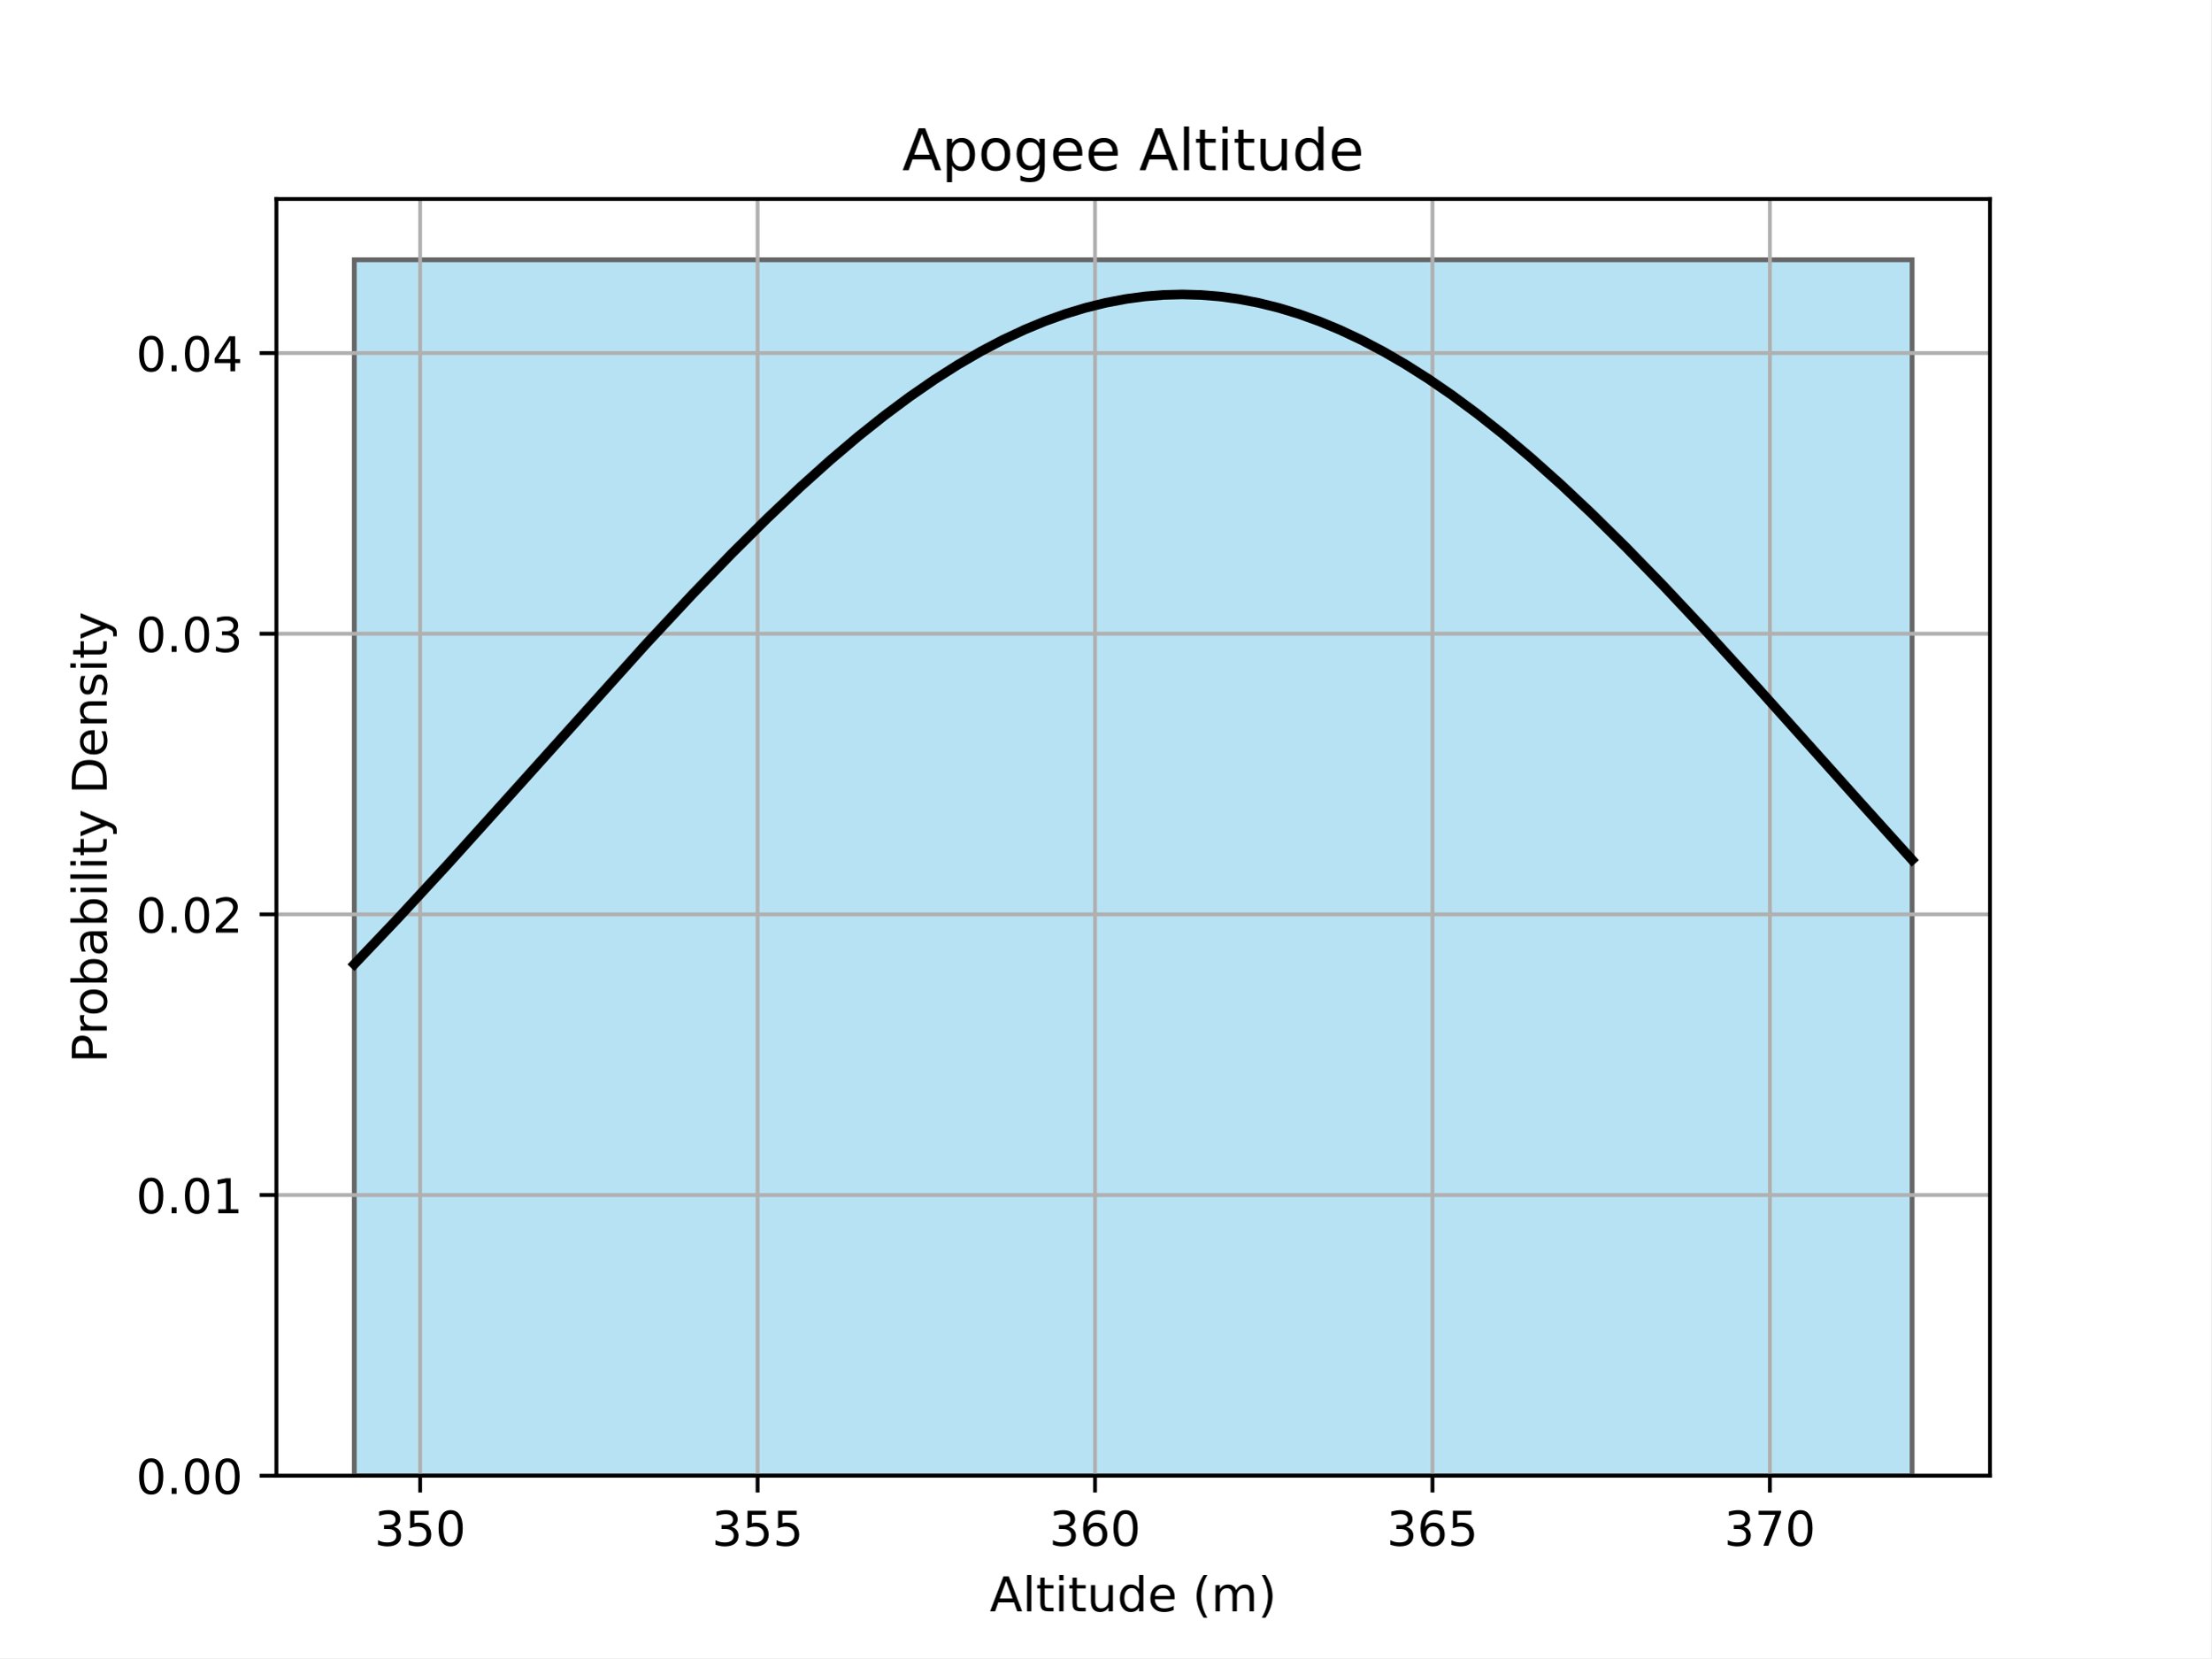
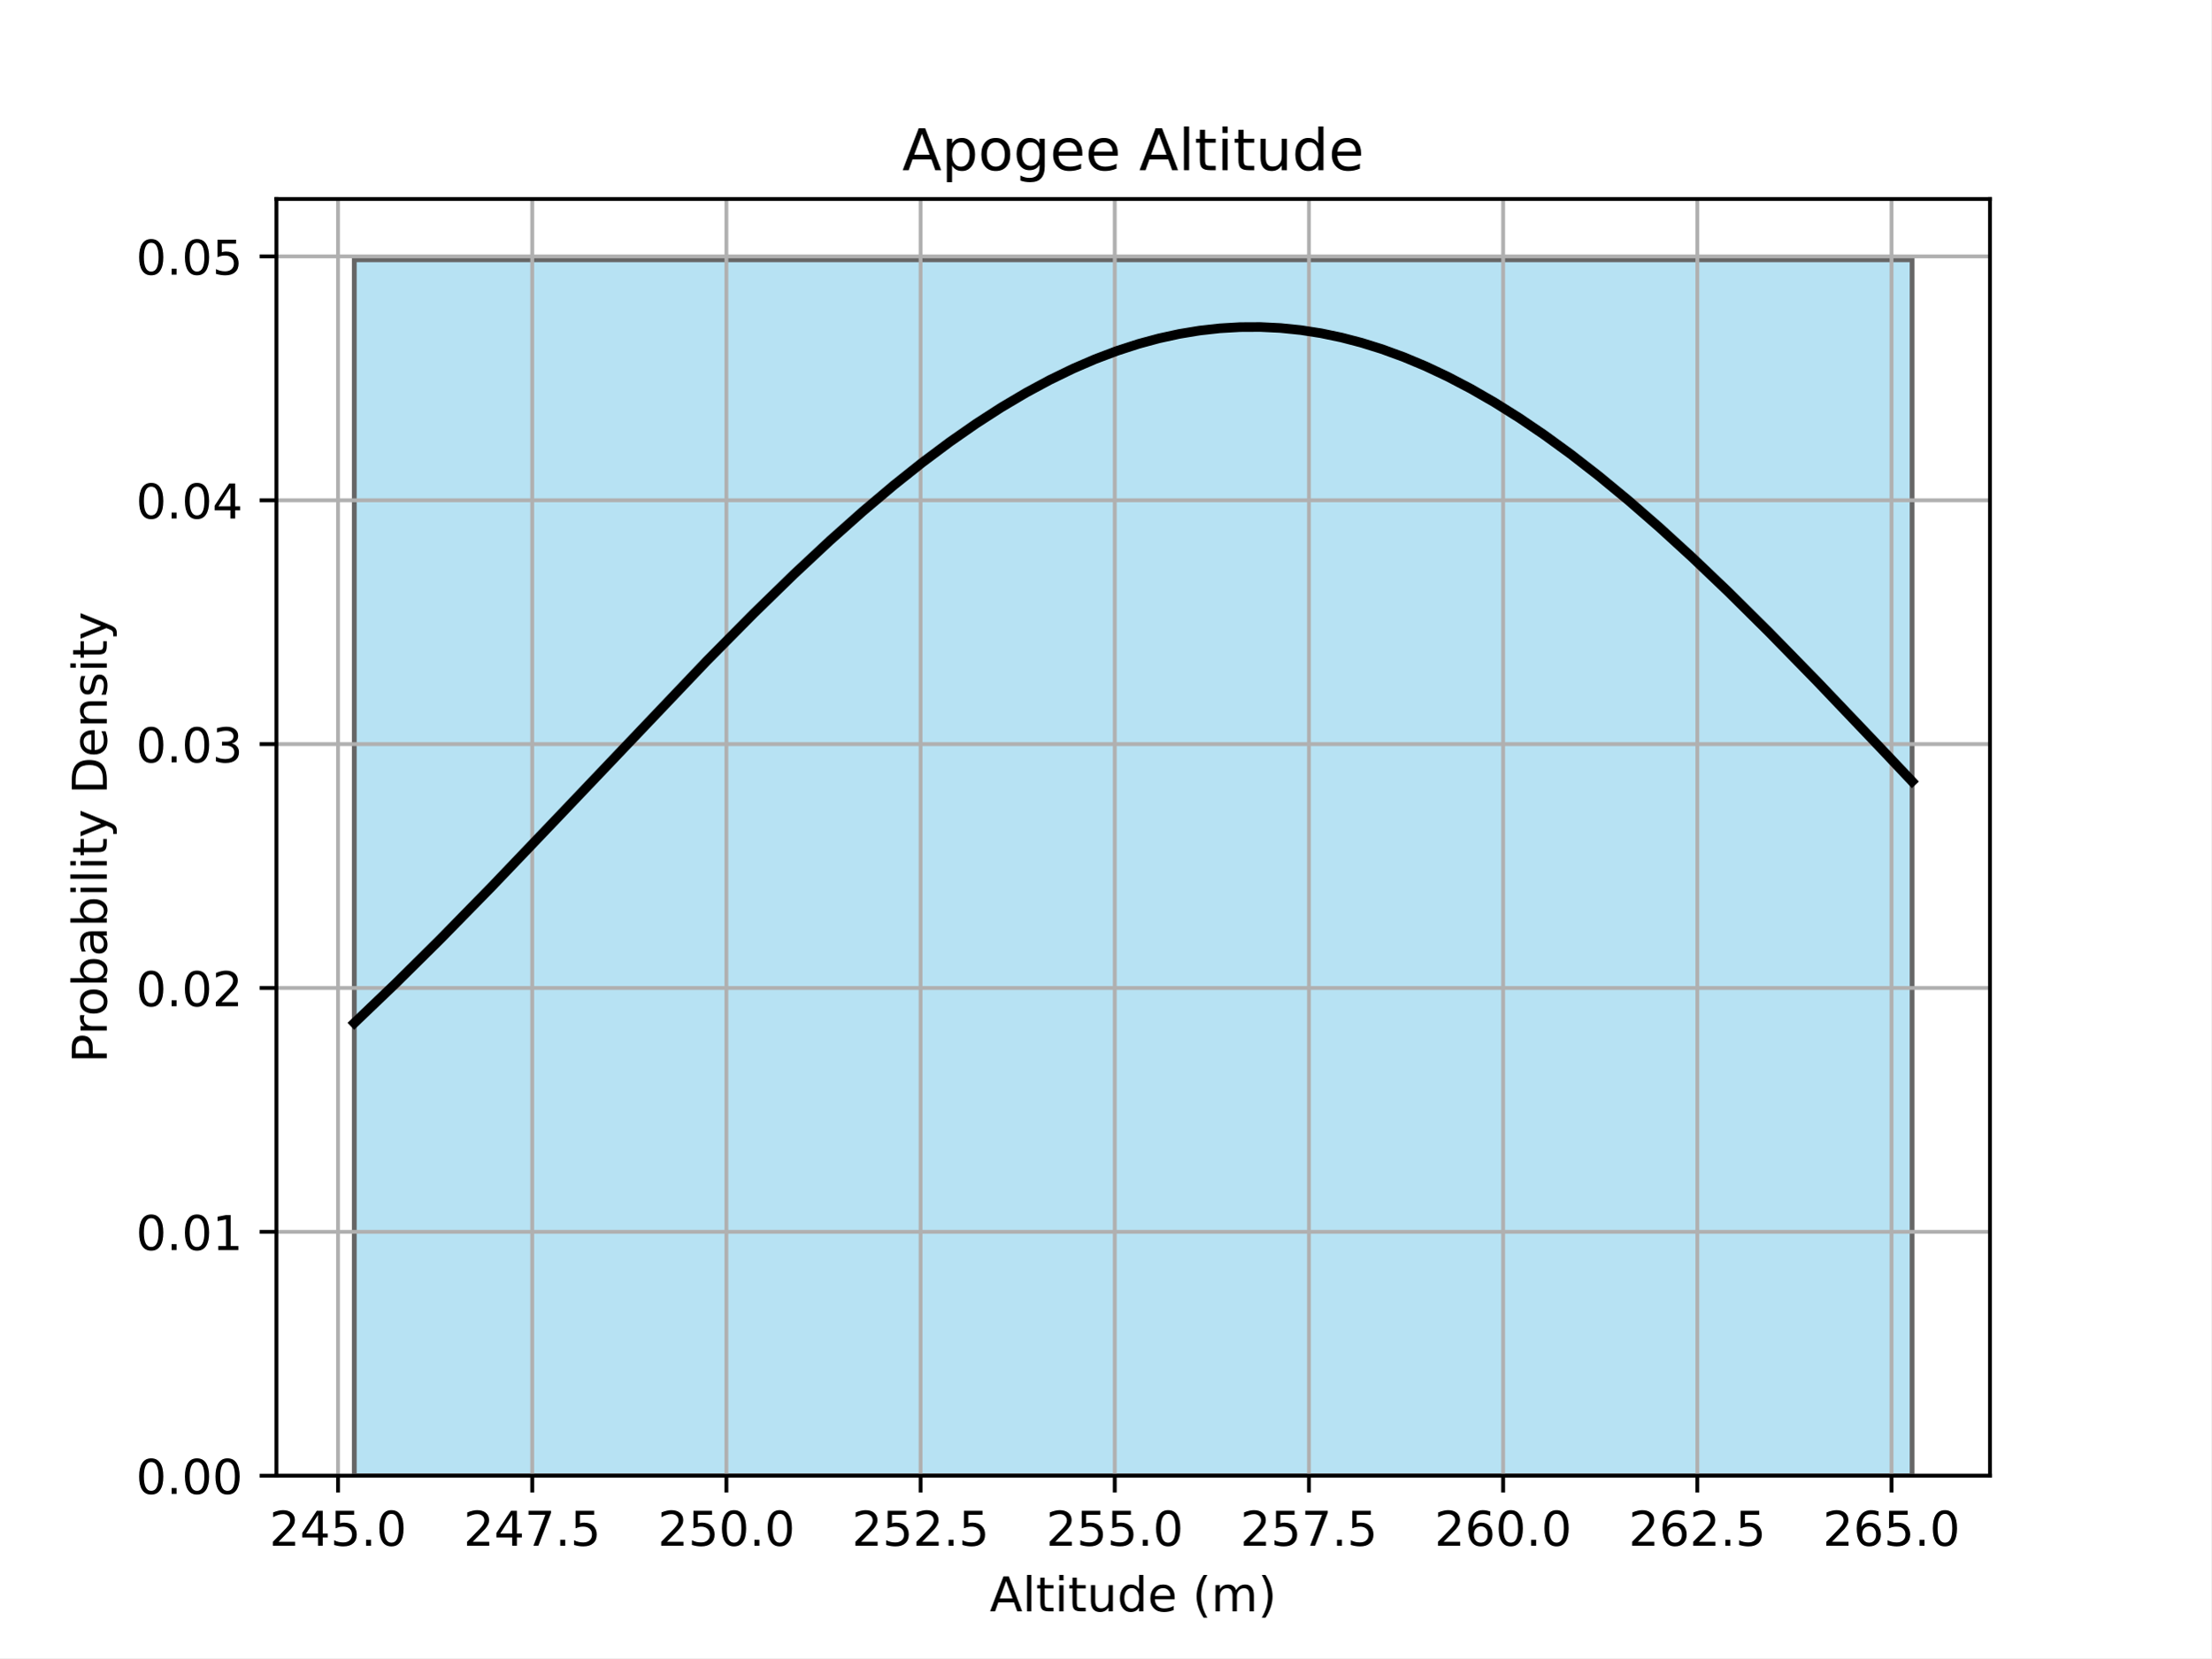
<svg xmlns="http://www.w3.org/2000/svg" xmlns:xlink="http://www.w3.org/1999/xlink" width="460.8pt" height="345.6pt" viewBox="0 0 460.8 345.6" version="1.1">
  <defs>
    <style type="text/css">*{stroke-linejoin: round; stroke-linecap: butt}</style>
  </defs>
  <g id="figure_1">
    <g id="patch_1">
      <path d="M 0 345.6  L 460.8 345.6  L 460.8 0  L 0 0  z " style="fill: #ffffff" />
    </g>
    <g id="axes_1">
      <g id="patch_2">
        <path d="M 57.6 307.584  L 414.72 307.584  L 414.72 41.472  L 57.6 41.472  z " style="fill: #ffffff" />
      </g>
      <g id="patch_3">
-         <path d="M 73.833 307.584  L 398.487 307.584  L 398.487 54.144  L 73.833 54.144  z " clip-path="url(#p4330ba5bfa)" style="fill: #87ceeb; opacity: 0.6; stroke: #000000; stroke-linejoin: miter" />
+         <path d="M 73.833 307.584  L 398.487 307.584  L 398.487 54.144  L 73.833 54.144  z " clip-path="url(#p443f6ac2a5)" style="fill: #87ceeb; opacity: 0.6; stroke: #000000; stroke-linejoin: miter" />
      </g>
      <g id="matplotlib.axis_1">
        <g id="xtick_1">
          <g id="line2d_1">
-             <path d="M 87.557 307.584  L 87.557 41.472  " clip-path="url(#p4330ba5bfa)" style="fill: none; stroke: #b0b0b0; stroke-width: 0.8; stroke-linecap: square" />
+             <path d="M 70.444 307.584  L 70.444 41.472  " clip-path="url(#p443f6ac2a5)" style="fill: none; stroke: #b0b0b0; stroke-width: 0.8; stroke-linecap: square" />
          </g>
          <g id="line2d_2">
            <defs>
-               <path id="m217397e94d" d="M 0 0  L 0 3.5  " style="stroke: #000000; stroke-width: 0.8" />
+               <path id="ma9a5621f2a" d="M 0 0  L 0 3.5  " style="stroke: #000000; stroke-width: 0.8" />
            </defs>
            <g>
-               <use xlink:href="#m217397e94d" x="87.557" y="307.584" style="stroke: #000000; stroke-width: 0.8" />
+               <use xlink:href="#ma9a5621f2a" x="70.444" y="307.584" style="stroke: #000000; stroke-width: 0.8" />
            </g>
          </g>
          <g id="text_1">
-             <g transform="translate(78.01327 322.1824) scale(0.1 -0.1)">
+             <g transform="translate(56.13019 322.1824) scale(0.1 -0.1)">
              <defs>
-                 <path id="DejaVuSans-33" d="M 2597 2516  Q 3050 2419 3304 2112  Q 3559 1806 3559 1356  Q 3559 666 3084 287  Q 2609 -91 1734 -91  Q 1441 -91 1130 -33  Q 819 25 488 141  L 488 750  Q 750 597 1062 519  Q 1375 441 1716 441  Q 2309 441 2620 675  Q 2931 909 2931 1356  Q 2931 1769 2642 2001  Q 2353 2234 1838 2234  L 1294 2234  L 1294 2753  L 1863 2753  Q 2328 2753 2575 2939  Q 2822 3125 2822 3475  Q 2822 3834 2567 4026  Q 2313 4219 1838 4219  Q 1578 4219 1281 4162  Q 984 4106 628 3988  L 628 4550  Q 988 4650 1302 4700  Q 1616 4750 1894 4750  Q 2613 4750 3031 4423  Q 3450 4097 3450 3541  Q 3450 3153 3228 2886  Q 3006 2619 2597 2516  z " transform="scale(0.015625)" />
+                 <path id="DejaVuSans-32" d="M 1228 531  L 3431 531  L 3431 0  L 469 0  L 469 531  Q 828 903 1448 1529  Q 2069 2156 2228 2338  Q 2531 2678 2651 2914  Q 2772 3150 2772 3378  Q 2772 3750 2511 3984  Q 2250 4219 1831 4219  Q 1534 4219 1204 4116  Q 875 4013 500 3803  L 500 4441  Q 881 4594 1212 4672  Q 1544 4750 1819 4750  Q 2544 4750 2975 4387  Q 3406 4025 3406 3419  Q 3406 3131 3298 2873  Q 3191 2616 2906 2266  Q 2828 2175 2409 1742  Q 1991 1309 1228 531  z " transform="scale(0.015625)" />
+                 <path id="DejaVuSans-34" d="M 2419 4116  L 825 1625  L 2419 1625  L 2419 4116  z M 2253 4666  L 3047 4666  L 3047 1625  L 3713 1625  L 3713 1100  L 3047 1100  L 3047 0  L 2419 0  L 2419 1100  L 313 1100  L 313 1709  L 2253 4666  z " transform="scale(0.015625)" />
                <path id="DejaVuSans-35" d="M 691 4666  L 3169 4666  L 3169 4134  L 1269 4134  L 1269 2991  Q 1406 3038 1543 3061  Q 1681 3084 1819 3084  Q 2600 3084 3056 2656  Q 3513 2228 3513 1497  Q 3513 744 3044 326  Q 2575 -91 1722 -91  Q 1428 -91 1123 -41  Q 819 9 494 109  L 494 744  Q 775 591 1075 516  Q 1375 441 1709 441  Q 2250 441 2565 725  Q 2881 1009 2881 1497  Q 2881 1984 2565 2268  Q 2250 2553 1709 2553  Q 1456 2553 1204 2497  Q 953 2441 691 2322  L 691 4666  z " transform="scale(0.015625)" />
+                 <path id="DejaVuSans-2e" d="M 684 794  L 1344 794  L 1344 0  L 684 0  L 684 794  z " transform="scale(0.015625)" />
                <path id="DejaVuSans-30" d="M 2034 4250  Q 1547 4250 1301 3770  Q 1056 3291 1056 2328  Q 1056 1369 1301 889  Q 1547 409 2034 409  Q 2525 409 2770 889  Q 3016 1369 3016 2328  Q 3016 3291 2770 3770  Q 2525 4250 2034 4250  z M 2034 4750  Q 2819 4750 3233 4129  Q 3647 3509 3647 2328  Q 3647 1150 3233 529  Q 2819 -91 2034 -91  Q 1250 -91 836 529  Q 422 1150 422 2328  Q 422 3509 836 4129  Q 1250 4750 2034 4750  z " transform="scale(0.015625)" />
              </defs>
-               <use xlink:href="#DejaVuSans-33" />
+               <use xlink:href="#DejaVuSans-32" />
+               <use xlink:href="#DejaVuSans-34" transform="translate(63.62305 0)" />
+               <use xlink:href="#DejaVuSans-35" transform="translate(127.2461 0)" />
+               <use xlink:href="#DejaVuSans-2e" transform="translate(190.8691 0)" />
+               <use xlink:href="#DejaVuSans-30" transform="translate(222.6562 0)" />
+             </g>
+           </g>
+         </g>
+         <g id="xtick_2">
+           <g id="line2d_3">
+             <path d="M 110.914 307.584  L 110.914 41.472  " clip-path="url(#p443f6ac2a5)" style="fill: none; stroke: #b0b0b0; stroke-width: 0.8; stroke-linecap: square" />
+           </g>
+           <g id="line2d_4">
+             <g>
+               <use xlink:href="#ma9a5621f2a" x="110.914" y="307.584" style="stroke: #000000; stroke-width: 0.8" />
+             </g>
+           </g>
+           <g id="text_2">
+             <g transform="translate(96.59951 322.1824) scale(0.1 -0.1)">
+               <defs>
+                 <path id="DejaVuSans-37" d="M 525 4666  L 3525 4666  L 3525 4397  L 1831 0  L 1172 0  L 2766 4134  L 525 4134  L 525 4666  z " transform="scale(0.015625)" />
+               </defs>
+               <use xlink:href="#DejaVuSans-32" />
+               <use xlink:href="#DejaVuSans-34" transform="translate(63.62305 0)" />
+               <use xlink:href="#DejaVuSans-37" transform="translate(127.2461 0)" />
+               <use xlink:href="#DejaVuSans-2e" transform="translate(190.8691 0)" />
+               <use xlink:href="#DejaVuSans-35" transform="translate(222.6562 0)" />
+             </g>
+           </g>
+         </g>
+         <g id="xtick_3">
+           <g id="line2d_5">
+             <path d="M 151.383 307.584  L 151.383 41.472  " clip-path="url(#p443f6ac2a5)" style="fill: none; stroke: #b0b0b0; stroke-width: 0.8; stroke-linecap: square" />
+           </g>
+           <g id="line2d_6">
+             <g>
+               <use xlink:href="#ma9a5621f2a" x="151.383" y="307.584" style="stroke: #000000; stroke-width: 0.8" />
+             </g>
+           </g>
+           <g id="text_3">
+             <g transform="translate(137.0688 322.1824) scale(0.1 -0.1)">
+               <use xlink:href="#DejaVuSans-32" />
              <use xlink:href="#DejaVuSans-35" transform="translate(63.62305 0)" />
              <use xlink:href="#DejaVuSans-30" transform="translate(127.2461 0)" />
-             </g>
-           </g>
-         </g>
-         <g id="xtick_2">
-           <g id="line2d_3">
-             <path d="M 157.882 307.584  L 157.882 41.472  " clip-path="url(#p4330ba5bfa)" style="fill: none; stroke: #b0b0b0; stroke-width: 0.8; stroke-linecap: square" />
-           </g>
-           <g id="line2d_4">
-             <g>
-               <use xlink:href="#m217397e94d" x="157.882" y="307.584" style="stroke: #000000; stroke-width: 0.8" />
-             </g>
-           </g>
-           <g id="text_2">
-             <g transform="translate(148.3385 322.1824) scale(0.1 -0.1)">
-               <use xlink:href="#DejaVuSans-33" />
+               <use xlink:href="#DejaVuSans-2e" transform="translate(190.8691 0)" />
+               <use xlink:href="#DejaVuSans-30" transform="translate(222.6562 0)" />
+             </g>
+           </g>
+         </g>
+         <g id="xtick_4">
+           <g id="line2d_7">
+             <path d="M 191.852 307.584  L 191.852 41.472  " clip-path="url(#p443f6ac2a5)" style="fill: none; stroke: #b0b0b0; stroke-width: 0.8; stroke-linecap: square" />
+           </g>
+           <g id="line2d_8">
+             <g>
+               <use xlink:href="#ma9a5621f2a" x="191.852" y="307.584" style="stroke: #000000; stroke-width: 0.8" />
+             </g>
+           </g>
+           <g id="text_4">
+             <g transform="translate(177.5382 322.1824) scale(0.1 -0.1)">
+               <use xlink:href="#DejaVuSans-32" />
+               <use xlink:href="#DejaVuSans-35" transform="translate(63.62305 0)" />
+               <use xlink:href="#DejaVuSans-32" transform="translate(127.2461 0)" />
+               <use xlink:href="#DejaVuSans-2e" transform="translate(190.8691 0)" />
+               <use xlink:href="#DejaVuSans-35" transform="translate(222.6562 0)" />
+             </g>
+           </g>
+         </g>
+         <g id="xtick_5">
+           <g id="line2d_9">
+             <path d="M 232.322 307.584  L 232.322 41.472  " clip-path="url(#p443f6ac2a5)" style="fill: none; stroke: #b0b0b0; stroke-width: 0.8; stroke-linecap: square" />
+           </g>
+           <g id="line2d_10">
+             <g>
+               <use xlink:href="#ma9a5621f2a" x="232.322" y="307.584" style="stroke: #000000; stroke-width: 0.8" />
+             </g>
+           </g>
+           <g id="text_5">
+             <g transform="translate(218.0075 322.1824) scale(0.1 -0.1)">
+               <use xlink:href="#DejaVuSans-32" />
              <use xlink:href="#DejaVuSans-35" transform="translate(63.62305 0)" />
              <use xlink:href="#DejaVuSans-35" transform="translate(127.2461 0)" />
-             </g>
-           </g>
-         </g>
-         <g id="xtick_3">
-           <g id="line2d_5">
-             <path d="M 228.208 307.584  L 228.208 41.472  " clip-path="url(#p4330ba5bfa)" style="fill: none; stroke: #b0b0b0; stroke-width: 0.8; stroke-linecap: square" />
-           </g>
-           <g id="line2d_6">
-             <g>
-               <use xlink:href="#m217397e94d" x="228.208" y="307.584" style="stroke: #000000; stroke-width: 0.8" />
-             </g>
-           </g>
-           <g id="text_3">
-             <g transform="translate(218.6638 322.1824) scale(0.1 -0.1)">
+               <use xlink:href="#DejaVuSans-2e" transform="translate(190.8691 0)" />
+               <use xlink:href="#DejaVuSans-30" transform="translate(222.6562 0)" />
+             </g>
+           </g>
+         </g>
+         <g id="xtick_6">
+           <g id="line2d_11">
+             <path d="M 272.791 307.584  L 272.791 41.472  " clip-path="url(#p443f6ac2a5)" style="fill: none; stroke: #b0b0b0; stroke-width: 0.8; stroke-linecap: square" />
+           </g>
+           <g id="line2d_12">
+             <g>
+               <use xlink:href="#ma9a5621f2a" x="272.791" y="307.584" style="stroke: #000000; stroke-width: 0.8" />
+             </g>
+           </g>
+           <g id="text_6">
+             <g transform="translate(258.4768 322.1824) scale(0.1 -0.1)">
+               <use xlink:href="#DejaVuSans-32" />
+               <use xlink:href="#DejaVuSans-35" transform="translate(63.62305 0)" />
+               <use xlink:href="#DejaVuSans-37" transform="translate(127.2461 0)" />
+               <use xlink:href="#DejaVuSans-2e" transform="translate(190.8691 0)" />
+               <use xlink:href="#DejaVuSans-35" transform="translate(222.6562 0)" />
+             </g>
+           </g>
+         </g>
+         <g id="xtick_7">
+           <g id="line2d_13">
+             <path d="M 313.26 307.584  L 313.26 41.472  " clip-path="url(#p443f6ac2a5)" style="fill: none; stroke: #b0b0b0; stroke-width: 0.8; stroke-linecap: square" />
+           </g>
+           <g id="line2d_14">
+             <g>
+               <use xlink:href="#ma9a5621f2a" x="313.26" y="307.584" style="stroke: #000000; stroke-width: 0.8" />
+             </g>
+           </g>
+           <g id="text_7">
+             <g transform="translate(298.9461 322.1824) scale(0.1 -0.1)">
              <defs>
                <path id="DejaVuSans-36" d="M 2113 2584  Q 1688 2584 1439 2293  Q 1191 2003 1191 1497  Q 1191 994 1439 701  Q 1688 409 2113 409  Q 2538 409 2786 701  Q 3034 994 3034 1497  Q 3034 2003 2786 2293  Q 2538 2584 2113 2584  z M 3366 4563  L 3366 3988  Q 3128 4100 2886 4159  Q 2644 4219 2406 4219  Q 1781 4219 1451 3797  Q 1122 3375 1075 2522  Q 1259 2794 1537 2939  Q 1816 3084 2150 3084  Q 2853 3084 3261 2657  Q 3669 2231 3669 1497  Q 3669 778 3244 343  Q 2819 -91 2113 -91  Q 1303 -91 875 529  Q 447 1150 447 2328  Q 447 3434 972 4092  Q 1497 4750 2381 4750  Q 2619 4750 2861 4703  Q 3103 4656 3366 4563  z " transform="scale(0.015625)" />
              </defs>
-               <use xlink:href="#DejaVuSans-33" />
+               <use xlink:href="#DejaVuSans-32" />
              <use xlink:href="#DejaVuSans-36" transform="translate(63.62305 0)" />
              <use xlink:href="#DejaVuSans-30" transform="translate(127.2461 0)" />
-             </g>
-           </g>
-         </g>
-         <g id="xtick_4">
-           <g id="line2d_7">
-             <path d="M 298.533 307.584  L 298.533 41.472  " clip-path="url(#p4330ba5bfa)" style="fill: none; stroke: #b0b0b0; stroke-width: 0.8; stroke-linecap: square" />
-           </g>
-           <g id="line2d_8">
-             <g>
-               <use xlink:href="#m217397e94d" x="298.533" y="307.584" style="stroke: #000000; stroke-width: 0.8" />
-             </g>
-           </g>
-           <g id="text_4">
-             <g transform="translate(288.989 322.1824) scale(0.1 -0.1)">
-               <use xlink:href="#DejaVuSans-33" />
+               <use xlink:href="#DejaVuSans-2e" transform="translate(190.8691 0)" />
+               <use xlink:href="#DejaVuSans-30" transform="translate(222.6562 0)" />
+             </g>
+           </g>
+         </g>
+         <g id="xtick_8">
+           <g id="line2d_15">
+             <path d="M 353.73 307.584  L 353.73 41.472  " clip-path="url(#p443f6ac2a5)" style="fill: none; stroke: #b0b0b0; stroke-width: 0.8; stroke-linecap: square" />
+           </g>
+           <g id="line2d_16">
+             <g>
+               <use xlink:href="#ma9a5621f2a" x="353.73" y="307.584" style="stroke: #000000; stroke-width: 0.8" />
+             </g>
+           </g>
+           <g id="text_8">
+             <g transform="translate(339.4154 322.1824) scale(0.1 -0.1)">
+               <use xlink:href="#DejaVuSans-32" />
+               <use xlink:href="#DejaVuSans-36" transform="translate(63.62305 0)" />
+               <use xlink:href="#DejaVuSans-32" transform="translate(127.2461 0)" />
+               <use xlink:href="#DejaVuSans-2e" transform="translate(190.8691 0)" />
+               <use xlink:href="#DejaVuSans-35" transform="translate(222.6562 0)" />
+             </g>
+           </g>
+         </g>
+         <g id="xtick_9">
+           <g id="line2d_17">
+             <path d="M 394.199 307.584  L 394.199 41.472  " clip-path="url(#p443f6ac2a5)" style="fill: none; stroke: #b0b0b0; stroke-width: 0.8; stroke-linecap: square" />
+           </g>
+           <g id="line2d_18">
+             <g>
+               <use xlink:href="#ma9a5621f2a" x="394.199" y="307.584" style="stroke: #000000; stroke-width: 0.8" />
+             </g>
+           </g>
+           <g id="text_9">
+             <g transform="translate(379.8848 322.1824) scale(0.1 -0.1)">
+               <use xlink:href="#DejaVuSans-32" />
              <use xlink:href="#DejaVuSans-36" transform="translate(63.62305 0)" />
              <use xlink:href="#DejaVuSans-35" transform="translate(127.2461 0)" />
-             </g>
-           </g>
-         </g>
-         <g id="xtick_5">
-           <g id="line2d_9">
-             <path d="M 368.858 307.584  L 368.858 41.472  " clip-path="url(#p4330ba5bfa)" style="fill: none; stroke: #b0b0b0; stroke-width: 0.8; stroke-linecap: square" />
-           </g>
-           <g id="line2d_10">
-             <g>
-               <use xlink:href="#m217397e94d" x="368.858" y="307.584" style="stroke: #000000; stroke-width: 0.8" />
-             </g>
-           </g>
-           <g id="text_5">
-             <g transform="translate(359.3143 322.1824) scale(0.1 -0.1)">
-               <defs>
-                 <path id="DejaVuSans-37" d="M 525 4666  L 3525 4666  L 3525 4397  L 1831 0  L 1172 0  L 2766 4134  L 525 4134  L 525 4666  z " transform="scale(0.015625)" />
-               </defs>
-               <use xlink:href="#DejaVuSans-33" />
-               <use xlink:href="#DejaVuSans-37" transform="translate(63.62305 0)" />
-               <use xlink:href="#DejaVuSans-30" transform="translate(127.2461 0)" />
-             </g>
-           </g>
-         </g>
-         <g id="text_6">
+               <use xlink:href="#DejaVuSans-2e" transform="translate(190.8691 0)" />
+               <use xlink:href="#DejaVuSans-30" transform="translate(222.6562 0)" />
+             </g>
+           </g>
+         </g>
+         <g id="text_10">
          <g transform="translate(206.2608 335.8606) scale(0.1 -0.1)">
            <defs>
              <path id="DejaVuSans-41" d="M 2188 4044  L 1331 1722  L 3047 1722  L 2188 4044  z M 1831 4666  L 2547 4666  L 4325 0  L 3669 0  L 3244 1197  L 1141 1197  L 716 0  L 50 0  L 1831 4666  z " transform="scale(0.015625)" />
              <path id="DejaVuSans-6c" d="M 603 4863  L 1178 4863  L 1178 0  L 603 0  L 603 4863  z " transform="scale(0.015625)" />
              <path id="DejaVuSans-74" d="M 1172 4494  L 1172 3500  L 2356 3500  L 2356 3053  L 1172 3053  L 1172 1153  Q 1172 725 1289 603  Q 1406 481 1766 481  L 2356 481  L 2356 0  L 1766 0  Q 1100 0 847 248  Q 594 497 594 1153  L 594 3053  L 172 3053  L 172 3500  L 594 3500  L 594 4494  L 1172 4494  z " transform="scale(0.015625)" />
              <path id="DejaVuSans-69" d="M 603 3500  L 1178 3500  L 1178 0  L 603 0  L 603 3500  z M 603 4863  L 1178 4863  L 1178 4134  L 603 4134  L 603 4863  z " transform="scale(0.015625)" />
              <path id="DejaVuSans-75" d="M 544 1381  L 544 3500  L 1119 3500  L 1119 1403  Q 1119 906 1312 657  Q 1506 409 1894 409  Q 2359 409 2629 706  Q 2900 1003 2900 1516  L 2900 3500  L 3475 3500  L 3475 0  L 2900 0  L 2900 538  Q 2691 219 2414 64  Q 2138 -91 1772 -91  Q 1169 -91 856 284  Q 544 659 544 1381  z M 1991 3584  L 1991 3584  z " transform="scale(0.015625)" />
              <path id="DejaVuSans-64" d="M 2906 2969  L 2906 4863  L 3481 4863  L 3481 0  L 2906 0  L 2906 525  Q 2725 213 2448 61  Q 2172 -91 1784 -91  Q 1150 -91 751 415  Q 353 922 353 1747  Q 353 2572 751 3078  Q 1150 3584 1784 3584  Q 2172 3584 2448 3432  Q 2725 3281 2906 2969  z M 947 1747  Q 947 1113 1208 752  Q 1469 391 1925 391  Q 2381 391 2643 752  Q 2906 1113 2906 1747  Q 2906 2381 2643 2742  Q 2381 3103 1925 3103  Q 1469 3103 1208 2742  Q 947 2381 947 1747  z " transform="scale(0.015625)" />
              <path id="DejaVuSans-65" d="M 3597 1894  L 3597 1613  L 953 1613  Q 991 1019 1311 708  Q 1631 397 2203 397  Q 2534 397 2845 478  Q 3156 559 3463 722  L 3463 178  Q 3153 47 2828 -22  Q 2503 -91 2169 -91  Q 1331 -91 842 396  Q 353 884 353 1716  Q 353 2575 817 3079  Q 1281 3584 2069 3584  Q 2775 3584 3186 3129  Q 3597 2675 3597 1894  z M 3022 2063  Q 3016 2534 2758 2815  Q 2500 3097 2075 3097  Q 1594 3097 1305 2825  Q 1016 2553 972 2059  L 3022 2063  z " transform="scale(0.015625)" />
              <path id="DejaVuSans-20" transform="scale(0.015625)" />
              <path id="DejaVuSans-28" d="M 1984 4856  Q 1566 4138 1362 3434  Q 1159 2731 1159 2009  Q 1159 1288 1364 580  Q 1569 -128 1984 -844  L 1484 -844  Q 1016 -109 783 600  Q 550 1309 550 2009  Q 550 2706 781 3412  Q 1013 4119 1484 4856  L 1984 4856  z " transform="scale(0.015625)" />
              <path id="DejaVuSans-6d" d="M 3328 2828  Q 3544 3216 3844 3400  Q 4144 3584 4550 3584  Q 5097 3584 5394 3201  Q 5691 2819 5691 2113  L 5691 0  L 5113 0  L 5113 2094  Q 5113 2597 4934 2840  Q 4756 3084 4391 3084  Q 3944 3084 3684 2787  Q 3425 2491 3425 1978  L 3425 0  L 2847 0  L 2847 2094  Q 2847 2600 2669 2842  Q 2491 3084 2119 3084  Q 1678 3084 1418 2786  Q 1159 2488 1159 1978  L 1159 0  L 581 0  L 581 3500  L 1159 3500  L 1159 2956  Q 1356 3278 1631 3431  Q 1906 3584 2284 3584  Q 2666 3584 2933 3390  Q 3200 3197 3328 2828  z " transform="scale(0.015625)" />
              <path id="DejaVuSans-29" d="M 513 4856  L 1013 4856  Q 1481 4119 1714 3412  Q 1947 2706 1947 2009  Q 1947 1309 1714 600  Q 1481 -109 1013 -844  L 513 -844  Q 928 -128 1133 580  Q 1338 1288 1338 2009  Q 1338 2731 1133 3434  Q 928 4138 513 4856  z " transform="scale(0.015625)" />
            </defs>
            <use xlink:href="#DejaVuSans-41" />
            <use xlink:href="#DejaVuSans-6c" transform="translate(68.4082 0)" />
            <use xlink:href="#DejaVuSans-74" transform="translate(96.19141 0)" />
            <use xlink:href="#DejaVuSans-69" transform="translate(135.4004 0)" />
            <use xlink:href="#DejaVuSans-74" transform="translate(163.1836 0)" />
            <use xlink:href="#DejaVuSans-75" transform="translate(202.3926 0)" />
            <use xlink:href="#DejaVuSans-64" transform="translate(265.7715 0)" />
            <use xlink:href="#DejaVuSans-65" transform="translate(329.248 0)" />
            <use xlink:href="#DejaVuSans-20" transform="translate(390.7715 0)" />
            <use xlink:href="#DejaVuSans-28" transform="translate(422.5586 0)" />
            <use xlink:href="#DejaVuSans-6d" transform="translate(461.5723 0)" />
            <use xlink:href="#DejaVuSans-29" transform="translate(558.9844 0)" />
          </g>
        </g>
      </g>
      <g id="matplotlib.axis_2">
        <g id="ytick_1">
-           <g id="line2d_11">
-             <path d="M 57.6 307.584  L 414.72 307.584  " clip-path="url(#p4330ba5bfa)" style="fill: none; stroke: #b0b0b0; stroke-width: 0.8; stroke-linecap: square" />
-           </g>
-           <g id="line2d_12">
+           <g id="line2d_19">
+             <path d="M 57.6 307.584  L 414.72 307.584  " clip-path="url(#p443f6ac2a5)" style="fill: none; stroke: #b0b0b0; stroke-width: 0.8; stroke-linecap: square" />
+           </g>
+           <g id="line2d_20">
            <defs>
-               <path id="m8d711da1c0" d="M 0 0  L -3.5 0  " style="stroke: #000000; stroke-width: 0.8" />
+               <path id="m3b3c44815d" d="M 0 0  L -3.5 0  " style="stroke: #000000; stroke-width: 0.8" />
            </defs>
            <g>
-               <use xlink:href="#m8d711da1c0" x="57.6" y="307.584" style="stroke: #000000; stroke-width: 0.8" />
-             </g>
-           </g>
-           <g id="text_7">
+               <use xlink:href="#m3b3c44815d" x="57.6" y="307.584" style="stroke: #000000; stroke-width: 0.8" />
+             </g>
+           </g>
+           <g id="text_11">
            <g transform="translate(28.33438 311.3832) scale(0.1 -0.1)">
-               <defs>
-                 <path id="DejaVuSans-2e" d="M 684 794  L 1344 794  L 1344 0  L 684 0  L 684 794  z " transform="scale(0.015625)" />
-               </defs>
              <use xlink:href="#DejaVuSans-30" />
              <use xlink:href="#DejaVuSans-2e" transform="translate(63.62305 0)" />
              <use xlink:href="#DejaVuSans-30" transform="translate(95.41016 0)" />
              <use xlink:href="#DejaVuSans-30" transform="translate(159.0332 0)" />
            </g>
          </g>
        </g>
        <g id="ytick_2">
-           <g id="line2d_13">
-             <path d="M 57.6 249.084  L 414.72 249.084  " clip-path="url(#p4330ba5bfa)" style="fill: none; stroke: #b0b0b0; stroke-width: 0.8; stroke-linecap: square" />
-           </g>
-           <g id="line2d_14">
-             <g>
-               <use xlink:href="#m8d711da1c0" x="57.6" y="249.084" style="stroke: #000000; stroke-width: 0.8" />
-             </g>
-           </g>
-           <g id="text_8">
-             <g transform="translate(28.33438 252.8833) scale(0.1 -0.1)">
+           <g id="line2d_21">
+             <path d="M 57.6 256.755  L 414.72 256.755  " clip-path="url(#p443f6ac2a5)" style="fill: none; stroke: #b0b0b0; stroke-width: 0.8; stroke-linecap: square" />
+           </g>
+           <g id="line2d_22">
+             <g>
+               <use xlink:href="#m3b3c44815d" x="57.6" y="256.755" style="stroke: #000000; stroke-width: 0.8" />
+             </g>
+           </g>
+           <g id="text_12">
+             <g transform="translate(28.33438 260.5543) scale(0.1 -0.1)">
              <defs>
                <path id="DejaVuSans-31" d="M 794 531  L 1825 531  L 1825 4091  L 703 3866  L 703 4441  L 1819 4666  L 2450 4666  L 2450 531  L 3481 531  L 3481 0  L 794 0  L 794 531  z " transform="scale(0.015625)" />
              </defs>
              <use xlink:href="#DejaVuSans-30" />
              <use xlink:href="#DejaVuSans-2e" transform="translate(63.62305 0)" />
              <use xlink:href="#DejaVuSans-30" transform="translate(95.41016 0)" />
              <use xlink:href="#DejaVuSans-31" transform="translate(159.0332 0)" />
            </g>
          </g>
        </g>
        <g id="ytick_3">
-           <g id="line2d_15">
-             <path d="M 57.6 190.584  L 414.72 190.584  " clip-path="url(#p4330ba5bfa)" style="fill: none; stroke: #b0b0b0; stroke-width: 0.8; stroke-linecap: square" />
-           </g>
-           <g id="line2d_16">
-             <g>
-               <use xlink:href="#m8d711da1c0" x="57.6" y="190.584" style="stroke: #000000; stroke-width: 0.8" />
-             </g>
-           </g>
-           <g id="text_9">
-             <g transform="translate(28.33438 194.3834) scale(0.1 -0.1)">
+           <g id="line2d_23">
+             <path d="M 57.6 205.926  L 414.72 205.926  " clip-path="url(#p443f6ac2a5)" style="fill: none; stroke: #b0b0b0; stroke-width: 0.8; stroke-linecap: square" />
+           </g>
+           <g id="line2d_24">
+             <g>
+               <use xlink:href="#m3b3c44815d" x="57.6" y="205.926" style="stroke: #000000; stroke-width: 0.8" />
+             </g>
+           </g>
+           <g id="text_13">
+             <g transform="translate(28.33438 209.7254) scale(0.1 -0.1)">
+               <use xlink:href="#DejaVuSans-30" />
+               <use xlink:href="#DejaVuSans-2e" transform="translate(63.62305 0)" />
+               <use xlink:href="#DejaVuSans-30" transform="translate(95.41016 0)" />
+               <use xlink:href="#DejaVuSans-32" transform="translate(159.0332 0)" />
+             </g>
+           </g>
+         </g>
+         <g id="ytick_4">
+           <g id="line2d_25">
+             <path d="M 57.6 155.097  L 414.72 155.097  " clip-path="url(#p443f6ac2a5)" style="fill: none; stroke: #b0b0b0; stroke-width: 0.8; stroke-linecap: square" />
+           </g>
+           <g id="line2d_26">
+             <g>
+               <use xlink:href="#m3b3c44815d" x="57.6" y="155.097" style="stroke: #000000; stroke-width: 0.8" />
+             </g>
+           </g>
+           <g id="text_14">
+             <g transform="translate(28.33438 158.8965) scale(0.1 -0.1)">
              <defs>
-                 <path id="DejaVuSans-32" d="M 1228 531  L 3431 531  L 3431 0  L 469 0  L 469 531  Q 828 903 1448 1529  Q 2069 2156 2228 2338  Q 2531 2678 2651 2914  Q 2772 3150 2772 3378  Q 2772 3750 2511 3984  Q 2250 4219 1831 4219  Q 1534 4219 1204 4116  Q 875 4013 500 3803  L 500 4441  Q 881 4594 1212 4672  Q 1544 4750 1819 4750  Q 2544 4750 2975 4387  Q 3406 4025 3406 3419  Q 3406 3131 3298 2873  Q 3191 2616 2906 2266  Q 2828 2175 2409 1742  Q 1991 1309 1228 531  z " transform="scale(0.015625)" />
+                 <path id="DejaVuSans-33" d="M 2597 2516  Q 3050 2419 3304 2112  Q 3559 1806 3559 1356  Q 3559 666 3084 287  Q 2609 -91 1734 -91  Q 1441 -91 1130 -33  Q 819 25 488 141  L 488 750  Q 750 597 1062 519  Q 1375 441 1716 441  Q 2309 441 2620 675  Q 2931 909 2931 1356  Q 2931 1769 2642 2001  Q 2353 2234 1838 2234  L 1294 2234  L 1294 2753  L 1863 2753  Q 2328 2753 2575 2939  Q 2822 3125 2822 3475  Q 2822 3834 2567 4026  Q 2313 4219 1838 4219  Q 1578 4219 1281 4162  Q 984 4106 628 3988  L 628 4550  Q 988 4650 1302 4700  Q 1616 4750 1894 4750  Q 2613 4750 3031 4423  Q 3450 4097 3450 3541  Q 3450 3153 3228 2886  Q 3006 2619 2597 2516  z " transform="scale(0.015625)" />
              </defs>
              <use xlink:href="#DejaVuSans-30" />
              <use xlink:href="#DejaVuSans-2e" transform="translate(63.62305 0)" />
              <use xlink:href="#DejaVuSans-30" transform="translate(95.41016 0)" />
-               <use xlink:href="#DejaVuSans-32" transform="translate(159.0332 0)" />
-             </g>
-           </g>
-         </g>
-         <g id="ytick_4">
-           <g id="line2d_17">
-             <path d="M 57.6 132.084  L 414.72 132.084  " clip-path="url(#p4330ba5bfa)" style="fill: none; stroke: #b0b0b0; stroke-width: 0.8; stroke-linecap: square" />
-           </g>
-           <g id="line2d_18">
-             <g>
-               <use xlink:href="#m8d711da1c0" x="57.6" y="132.084" style="stroke: #000000; stroke-width: 0.8" />
-             </g>
-           </g>
-           <g id="text_10">
-             <g transform="translate(28.33438 135.8834) scale(0.1 -0.1)">
-               <use xlink:href="#DejaVuSans-30" />
-               <use xlink:href="#DejaVuSans-2e" transform="translate(63.62305 0)" />
-               <use xlink:href="#DejaVuSans-30" transform="translate(95.41016 0)" />
              <use xlink:href="#DejaVuSans-33" transform="translate(159.0332 0)" />
            </g>
          </g>
        </g>
        <g id="ytick_5">
-           <g id="line2d_19">
-             <path d="M 57.6 73.584  L 414.72 73.584  " clip-path="url(#p4330ba5bfa)" style="fill: none; stroke: #b0b0b0; stroke-width: 0.8; stroke-linecap: square" />
-           </g>
-           <g id="line2d_20">
-             <g>
-               <use xlink:href="#m8d711da1c0" x="57.6" y="73.584" style="stroke: #000000; stroke-width: 0.8" />
-             </g>
-           </g>
-           <g id="text_11">
-             <g transform="translate(28.33438 77.38351) scale(0.1 -0.1)">
-               <defs>
-                 <path id="DejaVuSans-34" d="M 2419 4116  L 825 1625  L 2419 1625  L 2419 4116  z M 2253 4666  L 3047 4666  L 3047 1625  L 3713 1625  L 3713 1100  L 3047 1100  L 3047 0  L 2419 0  L 2419 1100  L 313 1100  L 313 1709  L 2253 4666  z " transform="scale(0.015625)" />
-               </defs>
+           <g id="line2d_27">
+             <path d="M 57.6 104.268  L 414.72 104.268  " clip-path="url(#p443f6ac2a5)" style="fill: none; stroke: #b0b0b0; stroke-width: 0.8; stroke-linecap: square" />
+           </g>
+           <g id="line2d_28">
+             <g>
+               <use xlink:href="#m3b3c44815d" x="57.6" y="104.268" style="stroke: #000000; stroke-width: 0.8" />
+             </g>
+           </g>
+           <g id="text_15">
+             <g transform="translate(28.33438 108.0676) scale(0.1 -0.1)">
              <use xlink:href="#DejaVuSans-30" />
              <use xlink:href="#DejaVuSans-2e" transform="translate(63.62305 0)" />
              <use xlink:href="#DejaVuSans-30" transform="translate(95.41016 0)" />
              <use xlink:href="#DejaVuSans-34" transform="translate(159.0332 0)" />
            </g>
          </g>
        </g>
-         <g id="text_12">
+         <g id="ytick_6">
+           <g id="line2d_29">
+             <path d="M 57.6 53.439  L 414.72 53.439  " clip-path="url(#p443f6ac2a5)" style="fill: none; stroke: #b0b0b0; stroke-width: 0.8; stroke-linecap: square" />
+           </g>
+           <g id="line2d_30">
+             <g>
+               <use xlink:href="#m3b3c44815d" x="57.6" y="53.439" style="stroke: #000000; stroke-width: 0.8" />
+             </g>
+           </g>
+           <g id="text_16">
+             <g transform="translate(28.33438 57.23871) scale(0.1 -0.1)">
+               <use xlink:href="#DejaVuSans-30" />
+               <use xlink:href="#DejaVuSans-2e" transform="translate(63.62305 0)" />
+               <use xlink:href="#DejaVuSans-30" transform="translate(95.41016 0)" />
+               <use xlink:href="#DejaVuSans-35" transform="translate(159.0332 0)" />
+             </g>
+           </g>
+         </g>
+         <g id="text_17">
          <g transform="translate(22.25469 221.5546) rotate(-90) scale(0.1 -0.1)">
            <defs>
              <path id="DejaVuSans-50" d="M 1259 4147  L 1259 2394  L 2053 2394  Q 2494 2394 2734 2622  Q 2975 2850 2975 3272  Q 2975 3691 2734 3919  Q 2494 4147 2053 4147  L 1259 4147  z M 628 4666  L 2053 4666  Q 2838 4666 3239 4311  Q 3641 3956 3641 3272  Q 3641 2581 3239 2228  Q 2838 1875 2053 1875  L 1259 1875  L 1259 0  L 628 0  L 628 4666  z " transform="scale(0.015625)" />
              <path id="DejaVuSans-72" d="M 2631 2963  Q 2534 3019 2420 3045  Q 2306 3072 2169 3072  Q 1681 3072 1420 2755  Q 1159 2438 1159 1844  L 1159 0  L 581 0  L 581 3500  L 1159 3500  L 1159 2956  Q 1341 3275 1631 3429  Q 1922 3584 2338 3584  Q 2397 3584 2469 3576  Q 2541 3569 2628 3553  L 2631 2963  z " transform="scale(0.015625)" />
              <path id="DejaVuSans-6f" d="M 1959 3097  Q 1497 3097 1228 2736  Q 959 2375 959 1747  Q 959 1119 1226 758  Q 1494 397 1959 397  Q 2419 397 2687 759  Q 2956 1122 2956 1747  Q 2956 2369 2687 2733  Q 2419 3097 1959 3097  z M 1959 3584  Q 2709 3584 3137 3096  Q 3566 2609 3566 1747  Q 3566 888 3137 398  Q 2709 -91 1959 -91  Q 1206 -91 779 398  Q 353 888 353 1747  Q 353 2609 779 3096  Q 1206 3584 1959 3584  z " transform="scale(0.015625)" />
              <path id="DejaVuSans-62" d="M 3116 1747  Q 3116 2381 2855 2742  Q 2594 3103 2138 3103  Q 1681 3103 1420 2742  Q 1159 2381 1159 1747  Q 1159 1113 1420 752  Q 1681 391 2138 391  Q 2594 391 2855 752  Q 3116 1113 3116 1747  z M 1159 2969  Q 1341 3281 1617 3432  Q 1894 3584 2278 3584  Q 2916 3584 3314 3078  Q 3713 2572 3713 1747  Q 3713 922 3314 415  Q 2916 -91 2278 -91  Q 1894 -91 1617 61  Q 1341 213 1159 525  L 1159 0  L 581 0  L 581 4863  L 1159 4863  L 1159 2969  z " transform="scale(0.015625)" />
              <path id="DejaVuSans-61" d="M 2194 1759  Q 1497 1759 1228 1600  Q 959 1441 959 1056  Q 959 750 1161 570  Q 1363 391 1709 391  Q 2188 391 2477 730  Q 2766 1069 2766 1631  L 2766 1759  L 2194 1759  z M 3341 1997  L 3341 0  L 2766 0  L 2766 531  Q 2569 213 2275 61  Q 1981 -91 1556 -91  Q 1019 -91 701 211  Q 384 513 384 1019  Q 384 1609 779 1909  Q 1175 2209 1959 2209  L 2766 2209  L 2766 2266  Q 2766 2663 2505 2880  Q 2244 3097 1772 3097  Q 1472 3097 1187 3025  Q 903 2953 641 2809  L 641 3341  Q 956 3463 1253 3523  Q 1550 3584 1831 3584  Q 2591 3584 2966 3190  Q 3341 2797 3341 1997  z " transform="scale(0.015625)" />
              <path id="DejaVuSans-79" d="M 2059 -325  Q 1816 -950 1584 -1140  Q 1353 -1331 966 -1331  L 506 -1331  L 506 -850  L 844 -850  Q 1081 -850 1212 -737  Q 1344 -625 1503 -206  L 1606 56  L 191 3500  L 800 3500  L 1894 763  L 2988 3500  L 3597 3500  L 2059 -325  z " transform="scale(0.015625)" />
              <path id="DejaVuSans-44" d="M 1259 4147  L 1259 519  L 2022 519  Q 2988 519 3436 956  Q 3884 1394 3884 2338  Q 3884 3275 3436 3711  Q 2988 4147 2022 4147  L 1259 4147  z M 628 4666  L 1925 4666  Q 3281 4666 3915 4102  Q 4550 3538 4550 2338  Q 4550 1131 3912 565  Q 3275 0 1925 0  L 628 0  L 628 4666  z " transform="scale(0.015625)" />
              <path id="DejaVuSans-6e" d="M 3513 2113  L 3513 0  L 2938 0  L 2938 2094  Q 2938 2591 2744 2837  Q 2550 3084 2163 3084  Q 1697 3084 1428 2787  Q 1159 2491 1159 1978  L 1159 0  L 581 0  L 581 3500  L 1159 3500  L 1159 2956  Q 1366 3272 1645 3428  Q 1925 3584 2291 3584  Q 2894 3584 3203 3211  Q 3513 2838 3513 2113  z " transform="scale(0.015625)" />
              <path id="DejaVuSans-73" d="M 2834 3397  L 2834 2853  Q 2591 2978 2328 3040  Q 2066 3103 1784 3103  Q 1356 3103 1142 2972  Q 928 2841 928 2578  Q 928 2378 1081 2264  Q 1234 2150 1697 2047  L 1894 2003  Q 2506 1872 2764 1633  Q 3022 1394 3022 966  Q 3022 478 2636 193  Q 2250 -91 1575 -91  Q 1294 -91 989 -36  Q 684 19 347 128  L 347 722  Q 666 556 975 473  Q 1284 391 1588 391  Q 1994 391 2212 530  Q 2431 669 2431 922  Q 2431 1156 2273 1281  Q 2116 1406 1581 1522  L 1381 1569  Q 847 1681 609 1914  Q 372 2147 372 2553  Q 372 3047 722 3315  Q 1072 3584 1716 3584  Q 2034 3584 2315 3537  Q 2597 3491 2834 3397  z " transform="scale(0.015625)" />
            </defs>
            <use xlink:href="#DejaVuSans-50" />
            <use xlink:href="#DejaVuSans-72" transform="translate(58.55273 0)" />
            <use xlink:href="#DejaVuSans-6f" transform="translate(97.41602 0)" />
            <use xlink:href="#DejaVuSans-62" transform="translate(158.5977 0)" />
            <use xlink:href="#DejaVuSans-61" transform="translate(222.0742 0)" />
            <use xlink:href="#DejaVuSans-62" transform="translate(283.3535 0)" />
            <use xlink:href="#DejaVuSans-69" transform="translate(346.8301 0)" />
            <use xlink:href="#DejaVuSans-6c" transform="translate(374.6133 0)" />
            <use xlink:href="#DejaVuSans-69" transform="translate(402.3965 0)" />
            <use xlink:href="#DejaVuSans-74" transform="translate(430.1797 0)" />
            <use xlink:href="#DejaVuSans-79" transform="translate(469.3887 0)" />
            <use xlink:href="#DejaVuSans-20" transform="translate(528.5684 0)" />
            <use xlink:href="#DejaVuSans-44" transform="translate(560.3555 0)" />
            <use xlink:href="#DejaVuSans-65" transform="translate(637.3574 0)" />
            <use xlink:href="#DejaVuSans-6e" transform="translate(698.8809 0)" />
            <use xlink:href="#DejaVuSans-73" transform="translate(762.2598 0)" />
            <use xlink:href="#DejaVuSans-69" transform="translate(814.3594 0)" />
            <use xlink:href="#DejaVuSans-74" transform="translate(842.1426 0)" />
            <use xlink:href="#DejaVuSans-79" transform="translate(881.3516 0)" />
          </g>
        </g>
      </g>
-       <g id="line2d_21">
-         <path d="M 73.833 200.976  L 82.932 191.404  L 93.331 180.137  L 106.981 164.996  L 134.604 134.277  L 144.353 123.816  L 152.478 115.404  L 159.952 107.982  L 166.777 101.521  L 172.951 95.973  L 178.801 91.009  L 184.326 86.605  L 189.525 82.731  L 194.725 79.137  L 199.6 76.036  L 204.474 73.206  L 209.024 70.819  L 213.574 68.687  L 217.799 66.94  L 222.023 65.424  L 226.248 64.144  L 230.473 63.102  L 234.698 62.302  L 238.597 61.78  L 242.497 61.468  L 246.397 61.366  L 250.297 61.475  L 254.196 61.795  L 258.096 62.324  L 262.321 63.131  L 266.546 64.181  L 270.77 65.469  L 274.995 66.993  L 279.22 68.747  L 283.769 70.887  L 288.319 73.281  L 292.869 75.921  L 297.744 79.012  L 302.618 82.363  L 307.818 86.21  L 313.343 90.587  L 319.192 95.525  L 325.367 101.047  L 331.866 107.17  L 339.016 114.226  L 346.816 122.251  L 355.59 131.602  L 366.639 143.722  L 387.438 166.963  L 398.487 179.215  L 398.487 179.215  " clip-path="url(#p4330ba5bfa)" style="fill: none; stroke: #000000; stroke-width: 2; stroke-linecap: square" />
+       <g id="line2d_31">
+         <path d="M 73.833 213.228  L 82.282 205.142  L 91.707 195.806  L 102.431 184.85  L 116.08 170.558  L 147.278 137.766  L 157.027 127.909  L 165.477 119.674  L 172.951 112.693  L 179.776 106.616  L 186.276 101.128  L 192.125 96.468  L 197.975 92.094  L 203.5 88.248  L 208.699 84.896  L 213.899 81.817  L 218.774 79.191  L 223.648 76.826  L 228.198 74.863  L 232.748 73.141  L 237.297 71.666  L 241.522 70.523  L 245.747 69.6  L 249.972 68.9  L 254.196 68.425  L 258.421 68.177  L 262.646 68.156  L 266.871 68.363  L 271.095 68.796  L 275.32 69.455  L 279.545 70.337  L 283.769 71.44  L 287.994 72.761  L 292.544 74.424  L 297.094 76.33  L 301.643 78.472  L 306.518 81.023  L 311.393 83.828  L 316.592 87.09  L 321.792 90.616  L 327.317 94.637  L 333.166 99.183  L 339.341 104.278  L 345.841 109.94  L 352.665 116.179  L 360.14 123.311  L 368.589 131.685  L 378.664 141.998  L 392.313 156.321  L 398.487 162.859  L 398.487 162.859  " clip-path="url(#p443f6ac2a5)" style="fill: none; stroke: #000000; stroke-width: 2; stroke-linecap: square" />
      </g>
      <g id="patch_4">
        <path d="M 57.6 307.584  L 57.6 41.472  " style="fill: none; stroke: #000000; stroke-width: 0.8; stroke-linejoin: miter; stroke-linecap: square" />
      </g>
      <g id="patch_5">
        <path d="M 414.72 307.584  L 414.72 41.472  " style="fill: none; stroke: #000000; stroke-width: 0.8; stroke-linejoin: miter; stroke-linecap: square" />
      </g>
      <g id="patch_6">
        <path d="M 57.6 307.584  L 414.72 307.584  " style="fill: none; stroke: #000000; stroke-width: 0.8; stroke-linejoin: miter; stroke-linecap: square" />
      </g>
      <g id="patch_7">
        <path d="M 57.6 41.472  L 414.72 41.472  " style="fill: none; stroke: #000000; stroke-width: 0.8; stroke-linejoin: miter; stroke-linecap: square" />
      </g>
-       <g id="text_13">
+       <g id="text_18">
        <g transform="translate(188.0297 35.472) scale(0.12 -0.12)">
          <defs>
            <path id="DejaVuSans-70" d="M 1159 525  L 1159 -1331  L 581 -1331  L 581 3500  L 1159 3500  L 1159 2969  Q 1341 3281 1617 3432  Q 1894 3584 2278 3584  Q 2916 3584 3314 3078  Q 3713 2572 3713 1747  Q 3713 922 3314 415  Q 2916 -91 2278 -91  Q 1894 -91 1617 61  Q 1341 213 1159 525  z M 3116 1747  Q 3116 2381 2855 2742  Q 2594 3103 2138 3103  Q 1681 3103 1420 2742  Q 1159 2381 1159 1747  Q 1159 1113 1420 752  Q 1681 391 2138 391  Q 2594 391 2855 752  Q 3116 1113 3116 1747  z " transform="scale(0.015625)" />
            <path id="DejaVuSans-67" d="M 2906 1791  Q 2906 2416 2648 2759  Q 2391 3103 1925 3103  Q 1463 3103 1205 2759  Q 947 2416 947 1791  Q 947 1169 1205 825  Q 1463 481 1925 481  Q 2391 481 2648 825  Q 2906 1169 2906 1791  z M 3481 434  Q 3481 -459 3084 -895  Q 2688 -1331 1869 -1331  Q 1566 -1331 1297 -1286  Q 1028 -1241 775 -1147  L 775 -588  Q 1028 -725 1275 -790  Q 1522 -856 1778 -856  Q 2344 -856 2625 -561  Q 2906 -266 2906 331  L 2906 616  Q 2728 306 2450 153  Q 2172 0 1784 0  Q 1141 0 747 490  Q 353 981 353 1791  Q 353 2603 747 3093  Q 1141 3584 1784 3584  Q 2172 3584 2450 3431  Q 2728 3278 2906 2969  L 2906 3500  L 3481 3500  L 3481 434  z " transform="scale(0.015625)" />
          </defs>
          <use xlink:href="#DejaVuSans-41" />
          <use xlink:href="#DejaVuSans-70" transform="translate(68.4082 0)" />
          <use xlink:href="#DejaVuSans-6f" transform="translate(131.8848 0)" />
          <use xlink:href="#DejaVuSans-67" transform="translate(193.0664 0)" />
          <use xlink:href="#DejaVuSans-65" transform="translate(256.543 0)" />
          <use xlink:href="#DejaVuSans-65" transform="translate(318.0664 0)" />
          <use xlink:href="#DejaVuSans-20" transform="translate(379.5898 0)" />
          <use xlink:href="#DejaVuSans-41" transform="translate(411.377 0)" />
          <use xlink:href="#DejaVuSans-6c" transform="translate(479.7852 0)" />
          <use xlink:href="#DejaVuSans-74" transform="translate(507.5684 0)" />
          <use xlink:href="#DejaVuSans-69" transform="translate(546.7773 0)" />
          <use xlink:href="#DejaVuSans-74" transform="translate(574.5605 0)" />
          <use xlink:href="#DejaVuSans-75" transform="translate(613.7695 0)" />
          <use xlink:href="#DejaVuSans-64" transform="translate(677.1484 0)" />
          <use xlink:href="#DejaVuSans-65" transform="translate(740.625 0)" />
        </g>
      </g>
    </g>
  </g>
  <defs>
-     <clipPath id="p4330ba5bfa">
+     <clipPath id="p443f6ac2a5">
      <rect x="57.6" y="41.472" width="357.12" height="266.112" />
    </clipPath>
  </defs>
</svg>
